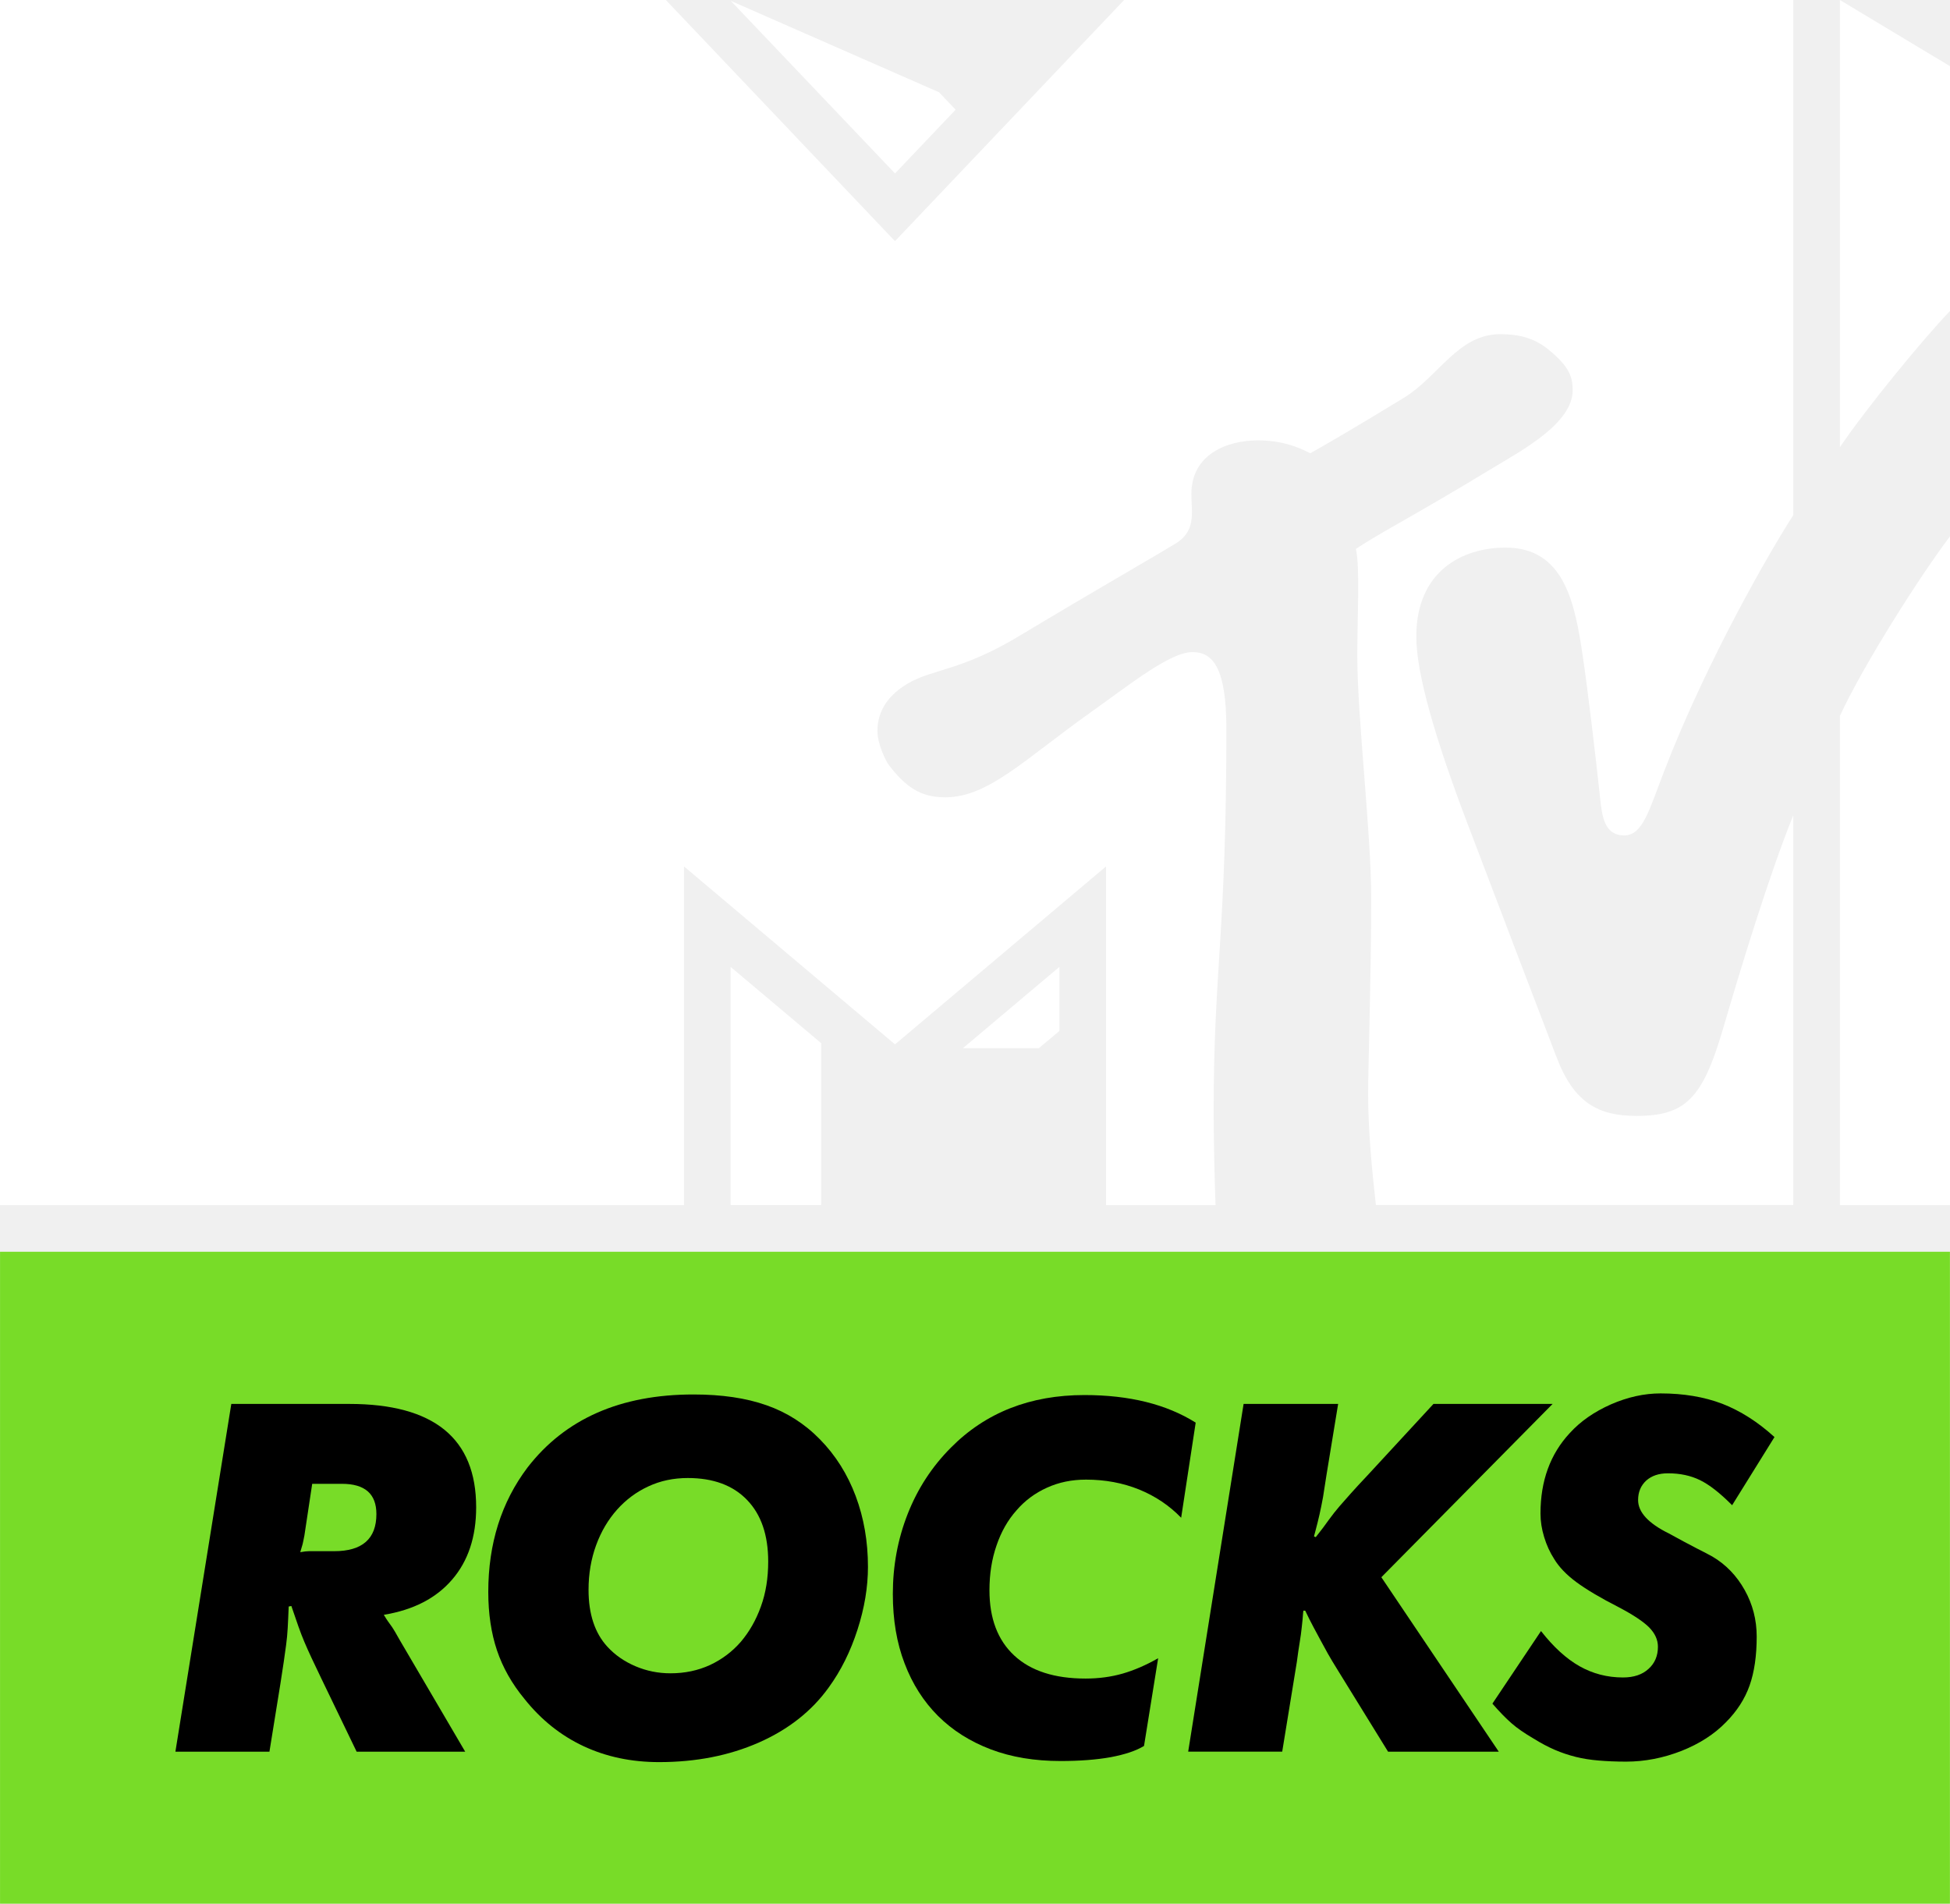
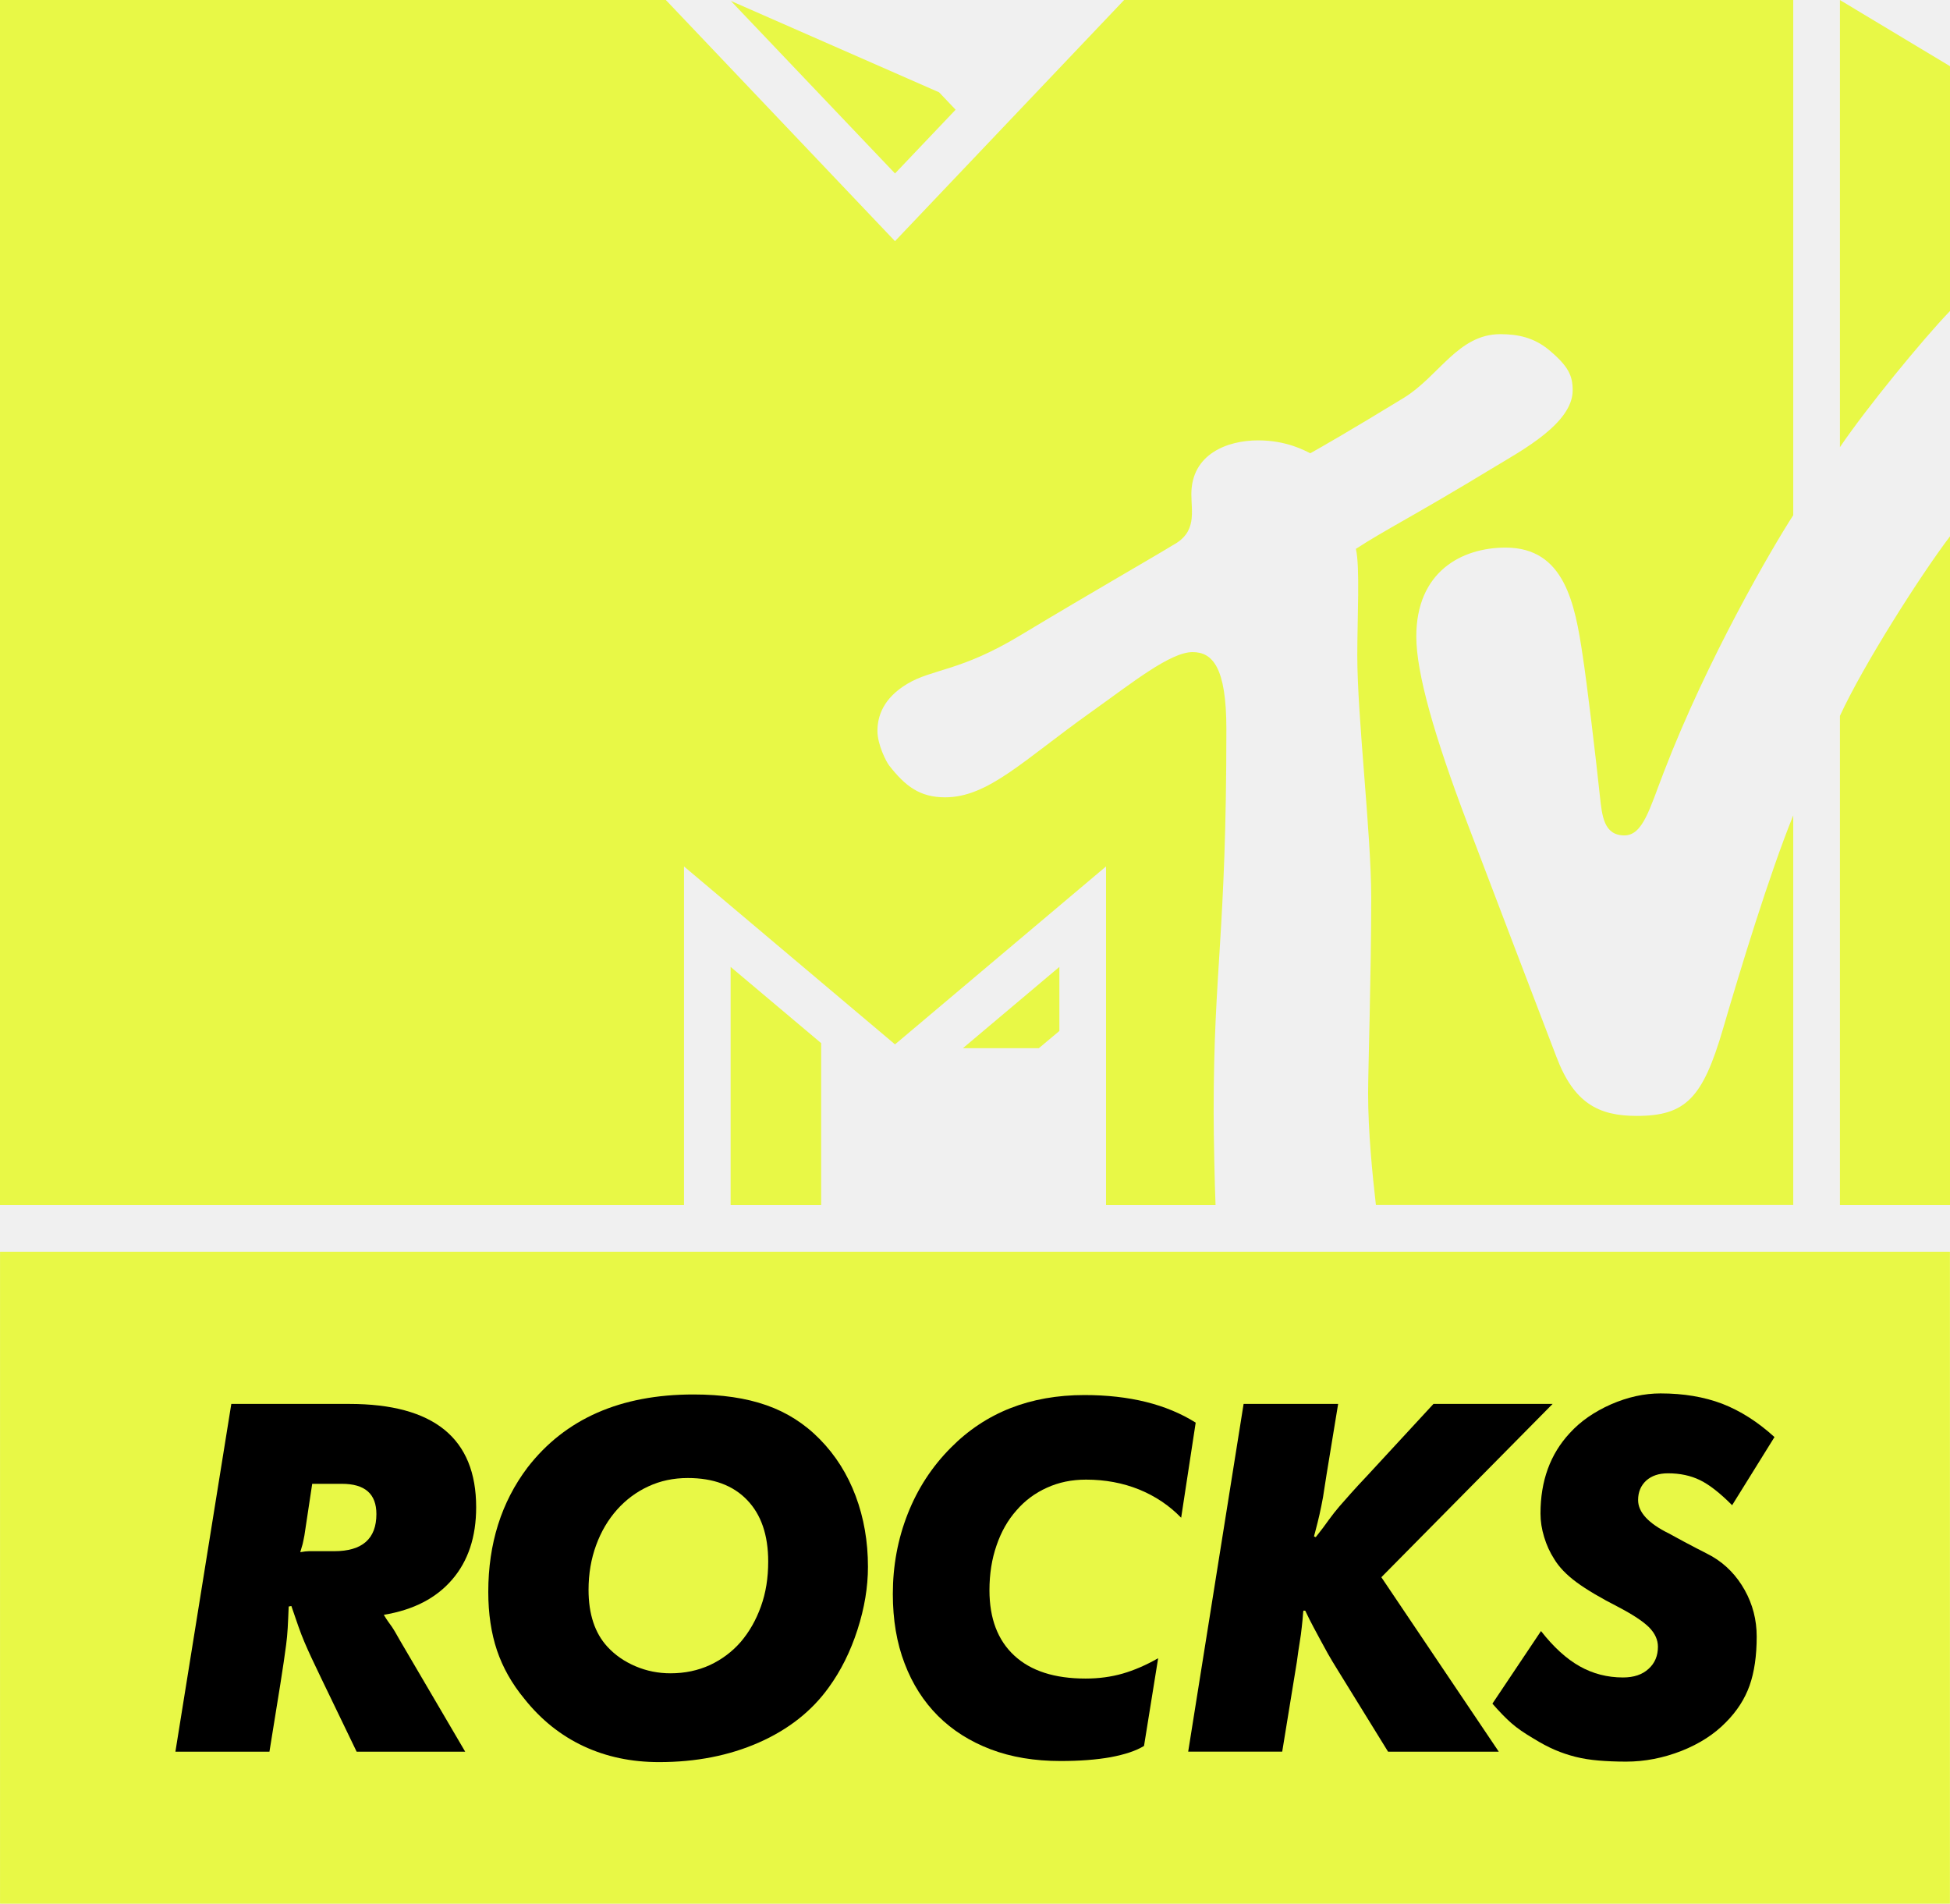
- <svg xmlns="http://www.w3.org/2000/svg" height="557.8" width="571.37" version="1.1" id="svg2">
+ <svg xmlns="http://www.w3.org/2000/svg" height="594.987" width="609.461" version="1.1" id="svg2" viewBox="0 0 571.37 557.8">
  <defs id="defs30" />
-   <path style="fill:#ffffff" id="path6" d="m 403.16,353.11 c -1.02,-8.83 -2.29,-21.53 -2.29,-32.71 0,-6.94 0.91,-34.84 0.91,-57.34 0,-18.98 -4.08,-52.7 -4.08,-71.02 0,-11.02 0.82,-25.97 -0.41,-31.22 8.78,-5.72 16.48,-9.34 40.67,-24.03 7.85,-4.75 22.85,-12.76 22.85,-22.4 0,-4.28 -1.17,-7.09 -7.24,-12.09 -4.29,-3.419 -8.83,-4.388 -13.98,-4.388 -12.35,0 -17.96,12.348 -28.27,18.668 -15.81,9.65 -24.18,14.44 -27.39,16.23 -1.33,-0.61 -6.69,-3.78 -15.31,-3.78 -9.03,0 -19.54,4.03 -19.54,15.77 0,5.35 1.69,11.17 -5.46,14.95 -4.03,2.55 -23.67,13.77 -44.59,26.37 -17.6,10.66 -25.81,9.8 -33.26,14.29 -6.84,4.13 -8.67,9.28 -8.67,13.77 0,3.98 2.55,8.98 3.42,10.1 4.74,6.07 8.97,9.34 16.42,9.34 12.66,0 23.11,-11.02 42.65,-24.9 12.15,-8.67 23.32,-17.65 29.85,-17.65 5.82,0 9.9,4.39 9.9,22.5 0,60.56 -3.73,70.15 -3.73,112.19 0,7.55 0.31,21.53 0.56,27.34 l -32.09,0 0,-99.23 -61.83,52.14 -61.83,-52.14 0,99.23 L 0,353.1 0,0 195.1,0 262.24,70.66 329.38,0 l 196.06,0 0,150.96 c -6.22,9.59 -25.15,42.04 -37.9,75.2 -4.19,10.81 -6.13,18.62 -11.59,18.62 -6.07,0 -6.53,-5.92 -7.14,-11.28 -1.22,-11.63 -3.82,-33.31 -5.05,-41.27 -2.29,-15.46 -5.36,-31.78 -22.6,-31.78 -12.81,0 -26.17,6.99 -26.17,26.07 0,10.81 5.46,29.64 14.84,54.38 3.68,9.75 23.32,61.22 26.18,68.67 5.15,13.68 12.39,17.4 23.56,17.4 14.39,0 19.34,-5.26 25.26,-25.41 5,-17.14 13.52,-45.15 20.61,-62.65 l 0,114.16 -122.3,0 z m 168.21,-195.97 0,195.97 -32.25,0 0,-143.36 c 6.89,-14.95 23.52,-41.07 32.25,-52.6 m -32.25,-26.12 0,-131.02 32.25,19.386 0,71.732 c -7.96,8.265 -24.49,28.422 -32.25,39.892 M 280,32.149 262.25,50.822 214.14,0.262 l 61.02,26.784 4.85,5.102 z m 2.14,274.98 22.25,0 6.02,-5.05 0,-18.77 -28.27,23.82 z m -68.06,45.97 26.53,0 0,-47.45 -26.53,-22.34 0,69.79 z" />
-   <path d="m 571.35,557.8 -571.34,0 0.002,-191.02 571.34,0 0,191.02 z" id="path12" style="fill:#78dc28;fill-opacity:1" />
-   <path id="path16" d="m 89.193,449.91 c -0.203,1.13 -0.406,1.97 -0.521,2.52 -0.174,0.55 -0.405,1.36 -0.695,2.37 1.1,-0.2 1.939,-0.29 2.518,-0.29 l 2.518,0 4.891,0 c 8.276,0 12.386,-3.65 12.386,-10.88 0,-5.91 -3.36,-8.86 -10.1,-8.86 l -8.711,0 -2.286,15.14 z M 104.5,513.26 94.084,491.67 c -1.129,-2.34 -2.055,-4.31 -2.836,-5.96 -0.753,-1.62 -1.448,-3.16 -2.055,-4.6 -0.608,-1.42 -1.187,-2.95 -1.766,-4.58 -0.55,-1.65 -1.244,-3.61 -2.055,-5.96 l -0.781,0.15 c -0.087,2.43 -0.203,4.54 -0.289,6.28 -0.087,1.73 -0.261,3.38 -0.464,4.95 -0.202,1.59 -0.434,3.24 -0.694,4.97 -0.261,1.74 -0.608,3.88 -0.984,6.43 l -3.213,19.91 -27.552,0 16.381,-101.9 34.554,0 c 24.81,0 37.19,10.1 37.19,30.27 0,8.68 -2.34,15.75 -7.03,21.19 -4.69,5.47 -11.37,8.91 -20.03,10.33 0.49,0.84 0.93,1.5 1.28,2 0.37,0.52 0.72,1.01 1.1,1.53 0.34,0.52 0.69,1.07 1.04,1.68 0.37,0.61 0.81,1.39 1.3,2.28 l 19.13,32.62 -31.81,0 z" />
-   <path id="path18" d="m 201.53,433.07 c -4.19,0 -8.04,0.81 -11.57,2.46 -3.51,1.62 -6.57,3.91 -9.15,6.8 -2.6,2.92 -4.66,6.37 -6.14,10.42 -1.47,4.02 -2.22,8.36 -2.22,13.08 0,7.12 1.85,12.68 5.52,16.67 2.23,2.43 4.98,4.34 8.25,5.73 3.27,1.39 6.69,2.06 10.25,2.06 4.19,0 8.04,-0.81 11.57,-2.43 3.51,-1.65 6.52,-3.91 9.03,-6.8 2.49,-2.93 4.46,-6.37 5.88,-10.34 1.45,-3.99 2.14,-8.36 2.14,-13.17 0,-7.75 -2.05,-13.77 -6.19,-18.05 -4.11,-4.29 -9.93,-6.43 -17.37,-6.43 m 1.68,-24.48 c 8.28,0 15.37,1.04 21.36,3.15 5.96,2.08 11.2,5.41 15.69,10.01 4.6,4.69 8.07,10.22 10.47,16.62 2.38,6.36 3.59,13.28 3.59,20.72 0,5.9 -1.01,12.07 -3.07,18.43 -2.05,6.37 -4.86,12.02 -8.42,16.91 -4.98,6.94 -11.83,12.33 -20.49,16.15 -8.68,3.82 -18.4,5.73 -29.23,5.73 -8.07,0 -15.43,-1.54 -22.11,-4.66 -6.69,-3.13 -12.45,-7.73 -17.34,-13.87 -3.7,-4.48 -6.36,-9.23 -8.04,-14.21 -1.68,-5 -2.55,-10.71 -2.55,-17.13 0,-14.18 3.85,-26.31 11.49,-36.44 11.03,-14.27 27.23,-21.41 48.65,-21.41" />
-   <path id="path20" d="m 335.21,511.57 c -2.34,1.44 -5.61,2.51 -9.78,3.3 -4.2,0.75 -9.09,1.12 -14.7,1.12 -7.56,0 -14.36,-1.12 -20.41,-3.41 -6.1,-2.32 -11.25,-5.59 -15.48,-9.81 -4.23,-4.23 -7.5,-9.35 -9.78,-15.37 -2.32,-6.02 -3.45,-12.82 -3.45,-20.35 0,-8.27 1.45,-16.09 4.37,-23.5 2.9,-7.38 7.12,-13.83 12.62,-19.36 10.19,-10.3 23.24,-15.43 39.16,-15.43 13.17,0 24.02,2.7 32.59,8.08 l -4.26,27.87 c -3.47,-3.59 -7.58,-6.34 -12.33,-8.28 -4.74,-1.91 -9.92,-2.89 -15.54,-2.89 -4.19,0 -7.98,0.78 -11.46,2.37 -3.47,1.56 -6.48,3.79 -8.94,6.66 -2.52,2.83 -4.46,6.25 -5.82,10.24 -1.39,4 -2.08,8.37 -2.08,13.14 0,8.28 2.43,14.65 7.26,19.13 4.86,4.52 11.84,6.75 20.9,6.75 3.88,0 7.49,-0.49 10.85,-1.45 3.39,-0.98 6.83,-2.46 10.42,-4.51 l -4.14,25.7 z" />
-   <path id="path22" d="m 382.13,466.89 c -0.09,2.14 -0.2,3.96 -0.29,5.5 -0.12,1.53 -0.23,3.01 -0.41,4.37 -0.14,1.39 -0.34,2.86 -0.6,4.43 -0.26,1.59 -0.55,3.5 -0.84,5.76 l -4.29,26.3 -27.55,0 16.24,-101.9 27.7,0 -3.39,20.66 c -0.41,2.64 -0.75,4.87 -1.04,6.66 -0.32,1.79 -0.67,3.47 -1.02,5.04 -0.34,1.59 -0.78,3.21 -1.21,4.89 -0.46,1.68 -1.01,3.76 -1.62,6.22" />
-   <path id="path24" d="m 381.83,472.39 -9.03,-13.02 11.95,-9.29 0.78,0.31 c 1.54,-1.93 2.81,-3.61 3.82,-5.06 1.02,-1.42 2.09,-2.75 3.13,-3.97 1.07,-1.21 2.23,-2.51 3.44,-3.9 1.22,-1.39 2.78,-3.04 4.6,-4.98 l 19.51,-21.13 34.91,0 -50.19,50.79 34.41,51.12 -32.44,0 -14.65,-23.74 c -1.21,-1.94 -2.2,-3.59 -2.98,-4.97 -0.75,-1.39 -1.47,-2.7 -2.14,-3.91 -0.66,-1.22 -1.36,-2.49 -2.05,-3.82 -0.73,-1.33 -1.54,-2.98 -2.46,-4.89 l -0.61,0" />
-   <path id="path26" d="m 451.53,477.91 c 3.67,4.69 7.43,8.13 11.34,10.33 3.85,2.17 8.1,3.27 12.68,3.27 3.18,0 5.67,-0.84 7.49,-2.52 1.86,-1.67 2.75,-3.85 2.75,-6.48 0,-2.05 -0.87,-3.93 -2.57,-5.67 -1.74,-1.74 -4.75,-3.73 -9.06,-5.99 -5.18,-2.64 -9.26,-5.07 -12.22,-7.24 -2.98,-2.2 -5.15,-4.48 -6.56,-6.83 -1.25,-1.94 -2.23,-4.08 -2.93,-6.42 -0.72,-2.35 -1.07,-4.63 -1.07,-6.89 0,-9.58 2.87,-17.42 8.57,-23.56 3.15,-3.47 7.18,-6.25 12.07,-8.42 4.92,-2.14 9.75,-3.21 14.55,-3.21 6.72,0 12.74,1.01 18.06,3.03 5.3,2.06 10.42,5.3 15.31,9.76 l -12.41,19.97 c -3.56,-3.59 -6.69,-6.02 -9.41,-7.35 -2.72,-1.33 -5.84,-2 -9.4,-2 -2.67,0 -4.78,0.72 -6.37,2.14 -1.56,1.45 -2.37,3.33 -2.37,5.7 0,3.56 3.01,6.83 9.03,9.79 3.15,1.73 5.84,3.18 8.04,4.31 2.2,1.1 3.76,1.94 4.66,2.43 3.99,2.34 7.15,5.64 9.49,9.81 2.35,4.2 3.53,8.74 3.53,13.66 0,5.61 -0.69,10.39 -2.08,14.33 -1.39,3.93 -3.7,7.52 -6.95,10.79 -3.38,3.47 -7.72,6.28 -12.99,8.37 -5.33,2.08 -10.74,3.15 -16.24,3.15 -2.98,0 -5.64,-0.12 -8.01,-0.32 -2.43,-0.2 -4.66,-0.55 -6.75,-1.07 -2.08,-0.52 -4.14,-1.21 -6.1,-2.05 -2.03,-0.87 -4.08,-1.97 -6.23,-3.3 -2.63,-1.54 -4.83,-3.04 -6.51,-4.52 -1.68,-1.47 -3.53,-3.38 -5.58,-5.73 l 14.24,-21.27 z" />
+   <path style="fill:#e8f846;fill-opacity:1" id="path6" d="m 403.16,353.11 c -1.02,-8.83 -2.29,-21.53 -2.29,-32.71 0,-6.94 0.91,-34.84 0.91,-57.34 0,-18.98 -4.08,-52.7 -4.08,-71.02 0,-11.02 0.82,-25.97 -0.41,-31.22 8.78,-5.72 16.48,-9.34 40.67,-24.03 7.85,-4.75 22.85,-12.76 22.85,-22.4 0,-4.28 -1.17,-7.09 -7.24,-12.09 -4.29,-3.419 -8.83,-4.388 -13.98,-4.388 -12.35,0 -17.96,12.348 -28.27,18.668 -15.81,9.65 -24.18,14.44 -27.39,16.23 -1.33,-0.61 -6.69,-3.78 -15.31,-3.78 -9.03,0 -19.54,4.03 -19.54,15.77 0,5.35 1.69,11.17 -5.46,14.95 -4.03,2.55 -23.67,13.77 -44.59,26.37 -17.6,10.66 -25.81,9.8 -33.26,14.29 -6.84,4.13 -8.67,9.28 -8.67,13.77 0,3.98 2.55,8.98 3.42,10.1 4.74,6.07 8.97,9.34 16.42,9.34 12.66,0 23.11,-11.02 42.65,-24.9 12.15,-8.67 23.32,-17.65 29.85,-17.65 5.82,0 9.9,4.39 9.9,22.5 0,60.56 -3.73,70.15 -3.73,112.19 0,7.55 0.31,21.53 0.56,27.34 h -32.09 v -99.23 l -61.83,52.14 -61.83,-52.14 V 353.1 H 0 V 0 H 195.1 L 262.24,70.66 329.38,0 h 196.06 v 150.96 c -6.22,9.59 -25.15,42.04 -37.9,75.2 -4.19,10.81 -6.13,18.62 -11.59,18.62 -6.07,0 -6.53,-5.92 -7.14,-11.28 -1.22,-11.63 -3.82,-33.31 -5.05,-41.27 -2.29,-15.46 -5.36,-31.78 -22.6,-31.78 -12.81,0 -26.17,6.99 -26.17,26.07 0,10.81 5.46,29.64 14.84,54.38 3.68,9.75 23.32,61.22 26.18,68.67 5.15,13.68 12.39,17.4 23.56,17.4 14.39,0 19.34,-5.26 25.26,-25.41 5,-17.14 13.52,-45.15 20.61,-62.65 V 353.07 H 403.14 Z M 571.37,157.14 V 353.11 H 539.12 V 209.75 c 6.89,-14.95 23.52,-41.07 32.25,-52.6 M 539.12,131.03 V 0.01 l 32.25,19.386 v 71.732 c -7.96,8.265 -24.49,28.422 -32.25,39.892 M 280,32.149 262.25,50.822 214.14,0.262 l 61.02,26.784 4.85,5.102 z m 2.14,274.98 h 22.25 l 6.02,-5.05 v -18.77 z m -68.06,45.97 h 26.53 v -47.45 l -26.53,-22.34 z" />
+   <path d="M 571.35,557.8 H 0.01 L 0.012,366.78 H 571.352 V 557.8 Z" id="path12" style="fill:#e8f846;fill-opacity:1" />
+   <path id="path16" d="m 89.193,449.91 c -0.203,1.13 -0.406,1.97 -0.521,2.52 -0.174,0.55 -0.405,1.36 -0.695,2.37 1.1,-0.2 1.939,-0.29 2.518,-0.29 h 2.518 4.891 c 8.276,0 12.386,-3.65 12.386,-10.88 0,-5.91 -3.36,-8.86 -10.1,-8.86 H 91.479 Z M 104.5,513.26 94.084,491.67 c -1.129,-2.34 -2.055,-4.31 -2.836,-5.96 -0.753,-1.62 -1.448,-3.16 -2.055,-4.6 -0.608,-1.42 -1.187,-2.95 -1.766,-4.58 -0.55,-1.65 -1.244,-3.61 -2.055,-5.96 l -0.781,0.15 c -0.087,2.43 -0.203,4.54 -0.289,6.28 -0.087,1.73 -0.261,3.38 -0.464,4.95 -0.202,1.59 -0.434,3.24 -0.694,4.97 -0.261,1.74 -0.608,3.88 -0.984,6.43 l -3.213,19.91 H 51.395 l 16.381,-101.9 h 34.554 c 24.81,0 37.19,10.1 37.19,30.27 0,8.68 -2.34,15.75 -7.03,21.19 -4.69,5.47 -11.37,8.91 -20.03,10.33 0.49,0.84 0.93,1.5 1.28,2 0.37,0.52 0.72,1.01 1.1,1.53 0.34,0.52 0.69,1.07 1.04,1.68 0.37,0.61 0.81,1.39 1.3,2.28 l 19.13,32.62 z" style="fill:#000000;fill-opacity:1" />
+   <path id="path18" d="m 201.53,433.07 c -4.19,0 -8.04,0.81 -11.57,2.46 -3.51,1.62 -6.57,3.91 -9.15,6.8 -2.6,2.92 -4.66,6.37 -6.14,10.42 -1.47,4.02 -2.22,8.36 -2.22,13.08 0,7.12 1.85,12.68 5.52,16.67 2.23,2.43 4.98,4.34 8.25,5.73 3.27,1.39 6.69,2.06 10.25,2.06 4.19,0 8.04,-0.81 11.57,-2.43 3.51,-1.65 6.52,-3.91 9.03,-6.8 2.49,-2.93 4.46,-6.37 5.88,-10.34 1.45,-3.99 2.14,-8.36 2.14,-13.17 0,-7.75 -2.05,-13.77 -6.19,-18.05 -4.11,-4.29 -9.93,-6.43 -17.37,-6.43 m 1.68,-24.48 c 8.28,0 15.37,1.04 21.36,3.15 5.96,2.08 11.2,5.41 15.69,10.01 4.6,4.69 8.07,10.22 10.47,16.62 2.38,6.36 3.59,13.28 3.59,20.72 0,5.9 -1.01,12.07 -3.07,18.43 -2.05,6.37 -4.86,12.02 -8.42,16.91 -4.98,6.94 -11.83,12.33 -20.49,16.15 -8.68,3.82 -18.4,5.73 -29.23,5.73 -8.07,0 -15.43,-1.54 -22.11,-4.66 -6.69,-3.13 -12.45,-7.73 -17.34,-13.87 -3.7,-4.48 -6.36,-9.23 -8.04,-14.21 -1.68,-5 -2.55,-10.71 -2.55,-17.13 0,-14.18 3.85,-26.31 11.49,-36.44 11.03,-14.27 27.23,-21.41 48.65,-21.41" style="fill:#000000;fill-opacity:1" />
+   <path id="path20" d="m 335.21,511.57 c -2.34,1.44 -5.61,2.51 -9.78,3.3 -4.2,0.75 -9.09,1.12 -14.7,1.12 -7.56,0 -14.36,-1.12 -20.41,-3.41 -6.1,-2.32 -11.25,-5.59 -15.48,-9.81 -4.23,-4.23 -7.5,-9.35 -9.78,-15.37 -2.32,-6.02 -3.45,-12.82 -3.45,-20.35 0,-8.27 1.45,-16.09 4.37,-23.5 2.9,-7.38 7.12,-13.83 12.62,-19.36 10.19,-10.3 23.24,-15.43 39.16,-15.43 13.17,0 24.02,2.7 32.59,8.08 l -4.26,27.87 c -3.47,-3.59 -7.58,-6.34 -12.33,-8.28 -4.74,-1.91 -9.92,-2.89 -15.54,-2.89 -4.19,0 -7.98,0.78 -11.46,2.37 -3.47,1.56 -6.48,3.79 -8.94,6.66 -2.52,2.83 -4.46,6.25 -5.82,10.24 -1.39,4 -2.08,8.37 -2.08,13.14 0,8.28 2.43,14.65 7.26,19.13 4.86,4.52 11.84,6.75 20.9,6.75 3.88,0 7.49,-0.49 10.85,-1.45 3.39,-0.98 6.83,-2.46 10.42,-4.51 z" style="fill:#000000;fill-opacity:1" />
+   <path id="path22" d="m 382.13,466.89 c -0.09,2.14 -0.2,3.96 -0.29,5.5 -0.12,1.53 -0.23,3.01 -0.41,4.37 -0.14,1.39 -0.34,2.86 -0.6,4.43 -0.26,1.59 -0.55,3.5 -0.84,5.76 l -4.29,26.3 h -27.55 l 16.24,-101.9 h 27.7 l -3.39,20.66 c -0.41,2.64 -0.75,4.87 -1.04,6.66 -0.32,1.79 -0.67,3.47 -1.02,5.04 -0.34,1.59 -0.78,3.21 -1.21,4.89 -0.46,1.68 -1.01,3.76 -1.62,6.22" style="fill:#000000;fill-opacity:1" />
+   <path id="path24" d="m 381.83,472.39 -9.03,-13.02 11.95,-9.29 0.78,0.31 c 1.54,-1.93 2.81,-3.61 3.82,-5.06 1.02,-1.42 2.09,-2.75 3.13,-3.97 1.07,-1.21 2.23,-2.51 3.44,-3.9 1.22,-1.39 2.78,-3.04 4.6,-4.98 l 19.51,-21.13 h 34.91 l -50.19,50.79 34.41,51.12 h -32.44 l -14.65,-23.74 c -1.21,-1.94 -2.2,-3.59 -2.98,-4.97 -0.75,-1.39 -1.47,-2.7 -2.14,-3.91 -0.66,-1.22 -1.36,-2.49 -2.05,-3.82 -0.73,-1.33 -1.54,-2.98 -2.46,-4.89 h -0.61" style="fill:#000000;fill-opacity:1" />
+   <path id="path26" d="m 451.53,477.91 c 3.67,4.69 7.43,8.13 11.34,10.33 3.85,2.17 8.1,3.27 12.68,3.27 3.18,0 5.67,-0.84 7.49,-2.52 1.86,-1.67 2.75,-3.85 2.75,-6.48 0,-2.05 -0.87,-3.93 -2.57,-5.67 -1.74,-1.74 -4.75,-3.73 -9.06,-5.99 -5.18,-2.64 -9.26,-5.07 -12.22,-7.24 -2.98,-2.2 -5.15,-4.48 -6.56,-6.83 -1.25,-1.94 -2.23,-4.08 -2.93,-6.42 -0.72,-2.35 -1.07,-4.63 -1.07,-6.89 0,-9.58 2.87,-17.42 8.57,-23.56 3.15,-3.47 7.18,-6.25 12.07,-8.42 4.92,-2.14 9.75,-3.21 14.55,-3.21 6.72,0 12.74,1.01 18.06,3.03 5.3,2.06 10.42,5.3 15.31,9.76 l -12.41,19.97 c -3.56,-3.59 -6.69,-6.02 -9.41,-7.35 -2.72,-1.33 -5.84,-2 -9.4,-2 -2.67,0 -4.78,0.72 -6.37,2.14 -1.56,1.45 -2.37,3.33 -2.37,5.7 0,3.56 3.01,6.83 9.03,9.79 3.15,1.73 5.84,3.18 8.04,4.31 2.2,1.1 3.76,1.94 4.66,2.43 3.99,2.34 7.15,5.64 9.49,9.81 2.35,4.2 3.53,8.74 3.53,13.66 0,5.61 -0.69,10.39 -2.08,14.33 -1.39,3.93 -3.7,7.52 -6.95,10.79 -3.38,3.47 -7.72,6.28 -12.99,8.37 -5.33,2.08 -10.74,3.15 -16.24,3.15 -2.98,0 -5.64,-0.12 -8.01,-0.32 -2.43,-0.2 -4.66,-0.55 -6.75,-1.07 -2.08,-0.52 -4.14,-1.21 -6.1,-2.05 -2.03,-0.87 -4.08,-1.97 -6.23,-3.3 -2.63,-1.54 -4.83,-3.04 -6.51,-4.52 -1.68,-1.47 -3.53,-3.38 -5.58,-5.73 z" style="fill:#000000;fill-opacity:1" />
</svg>
